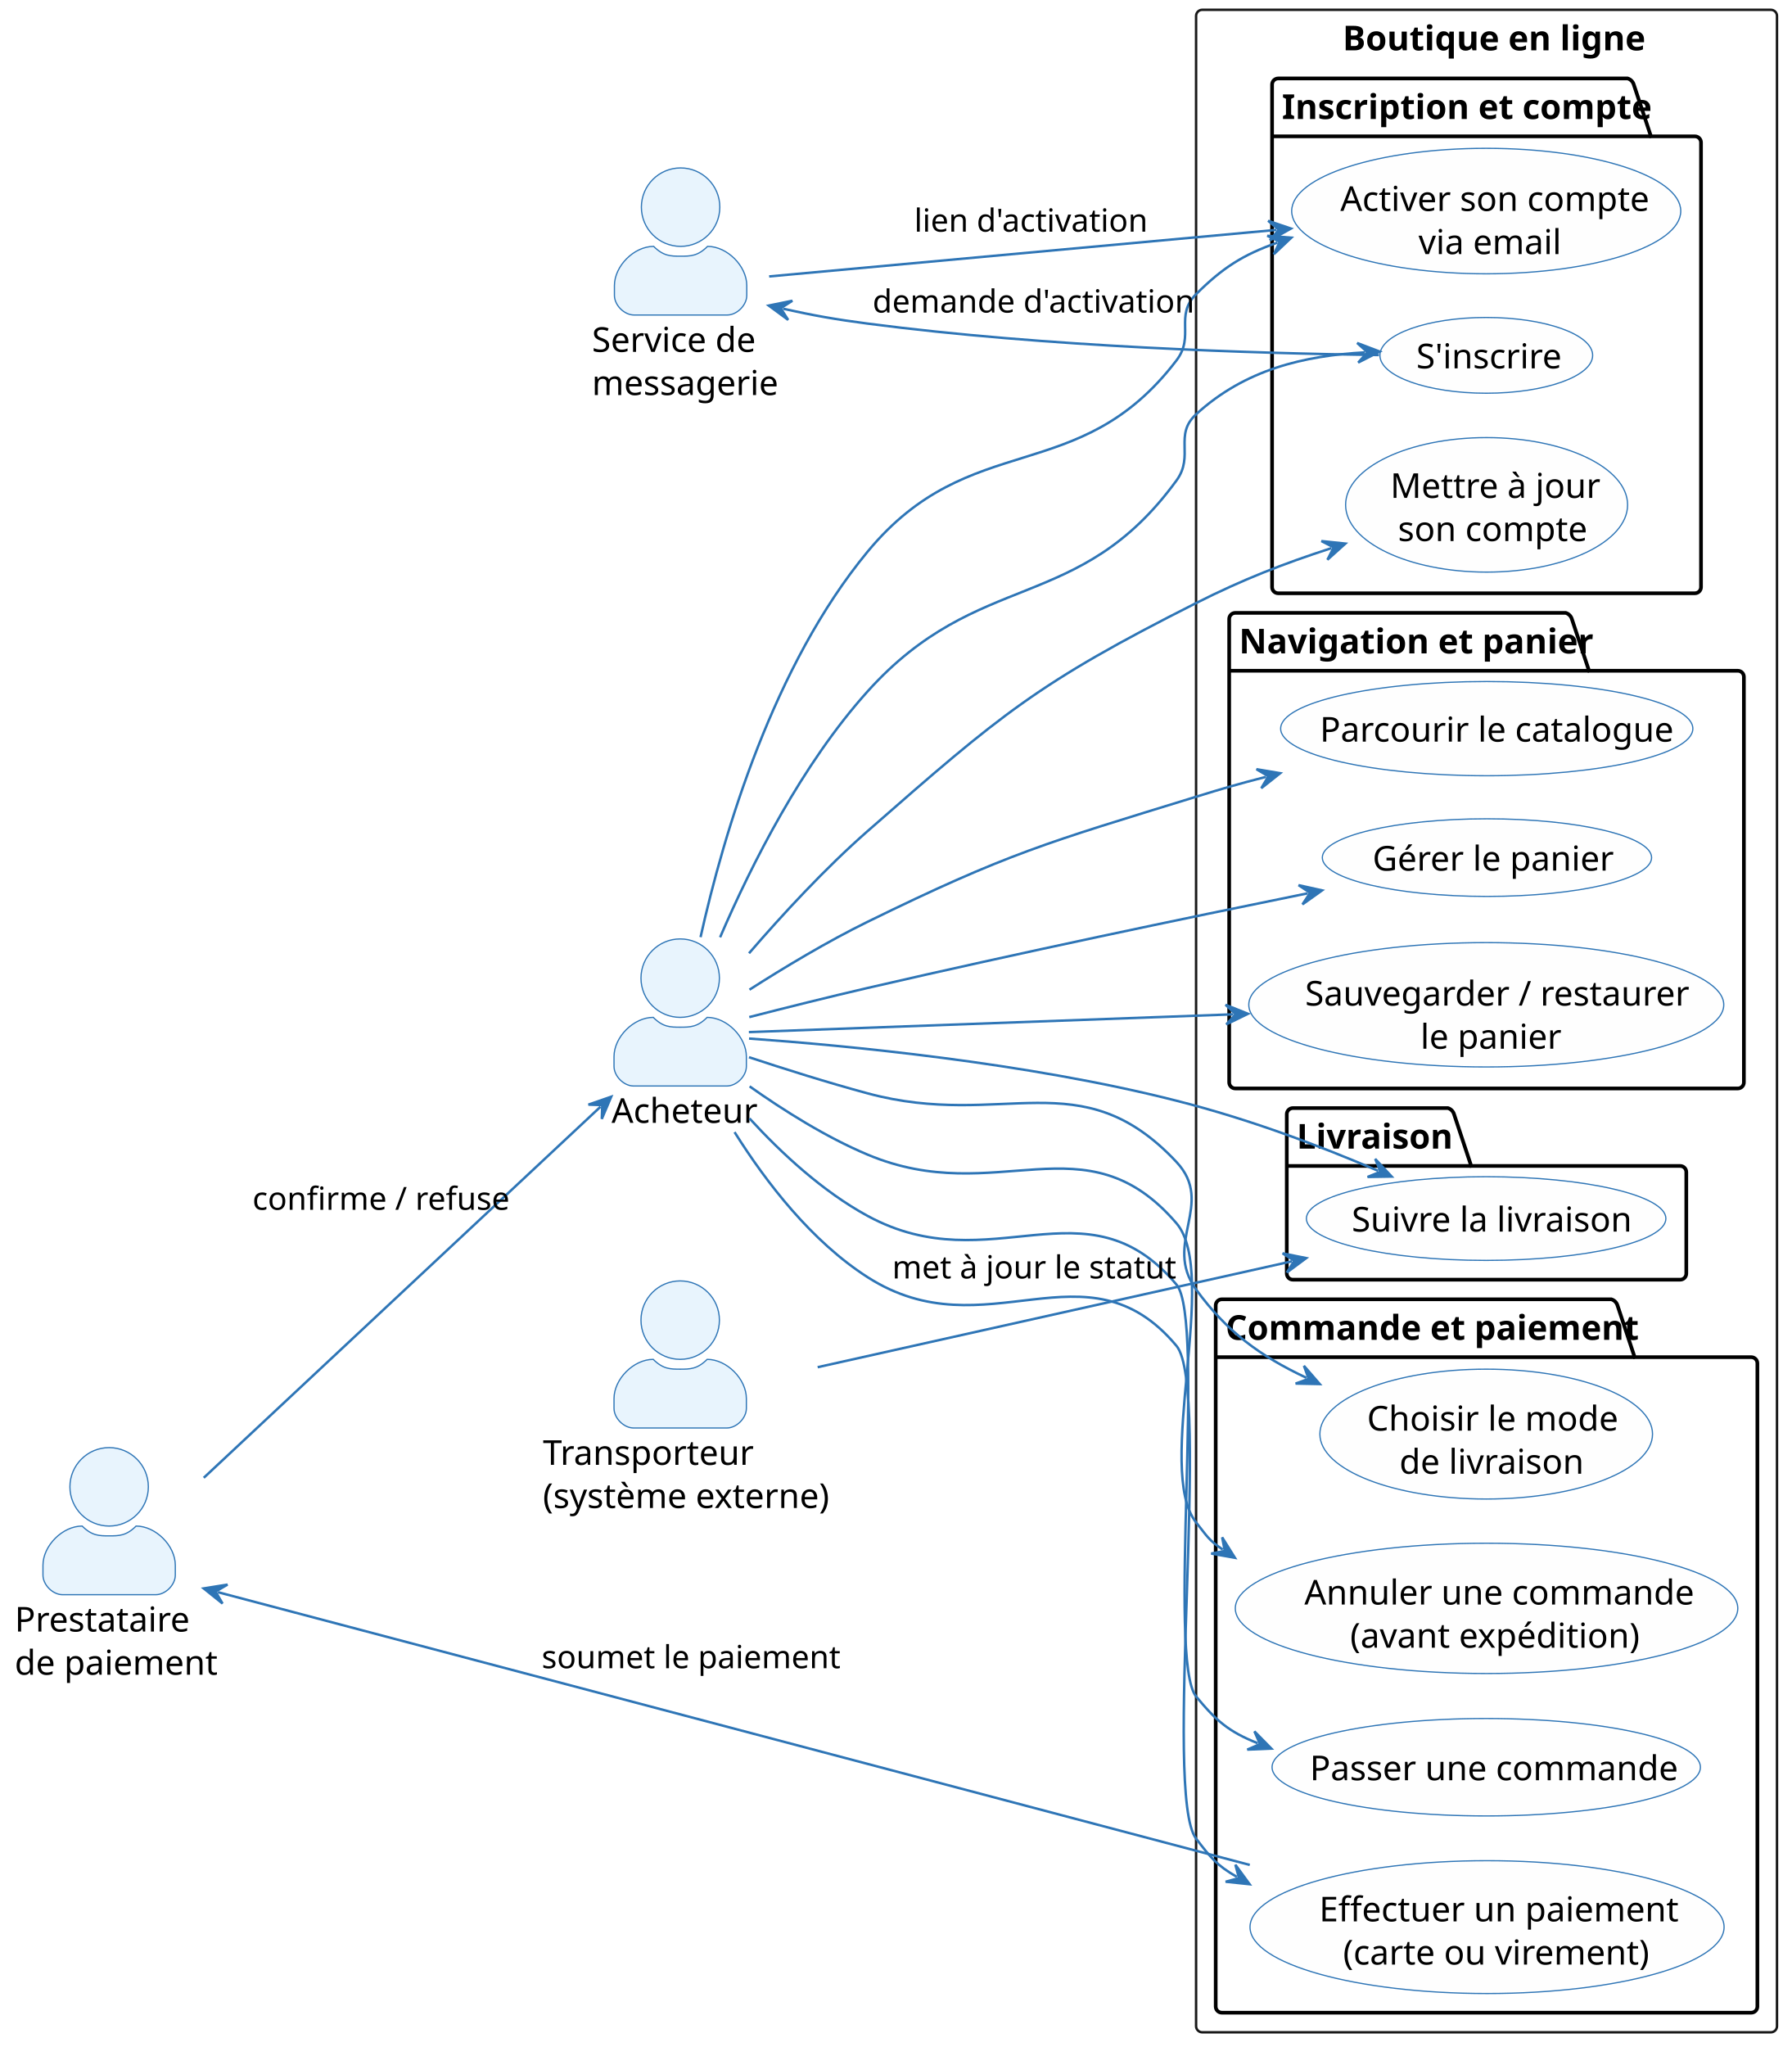
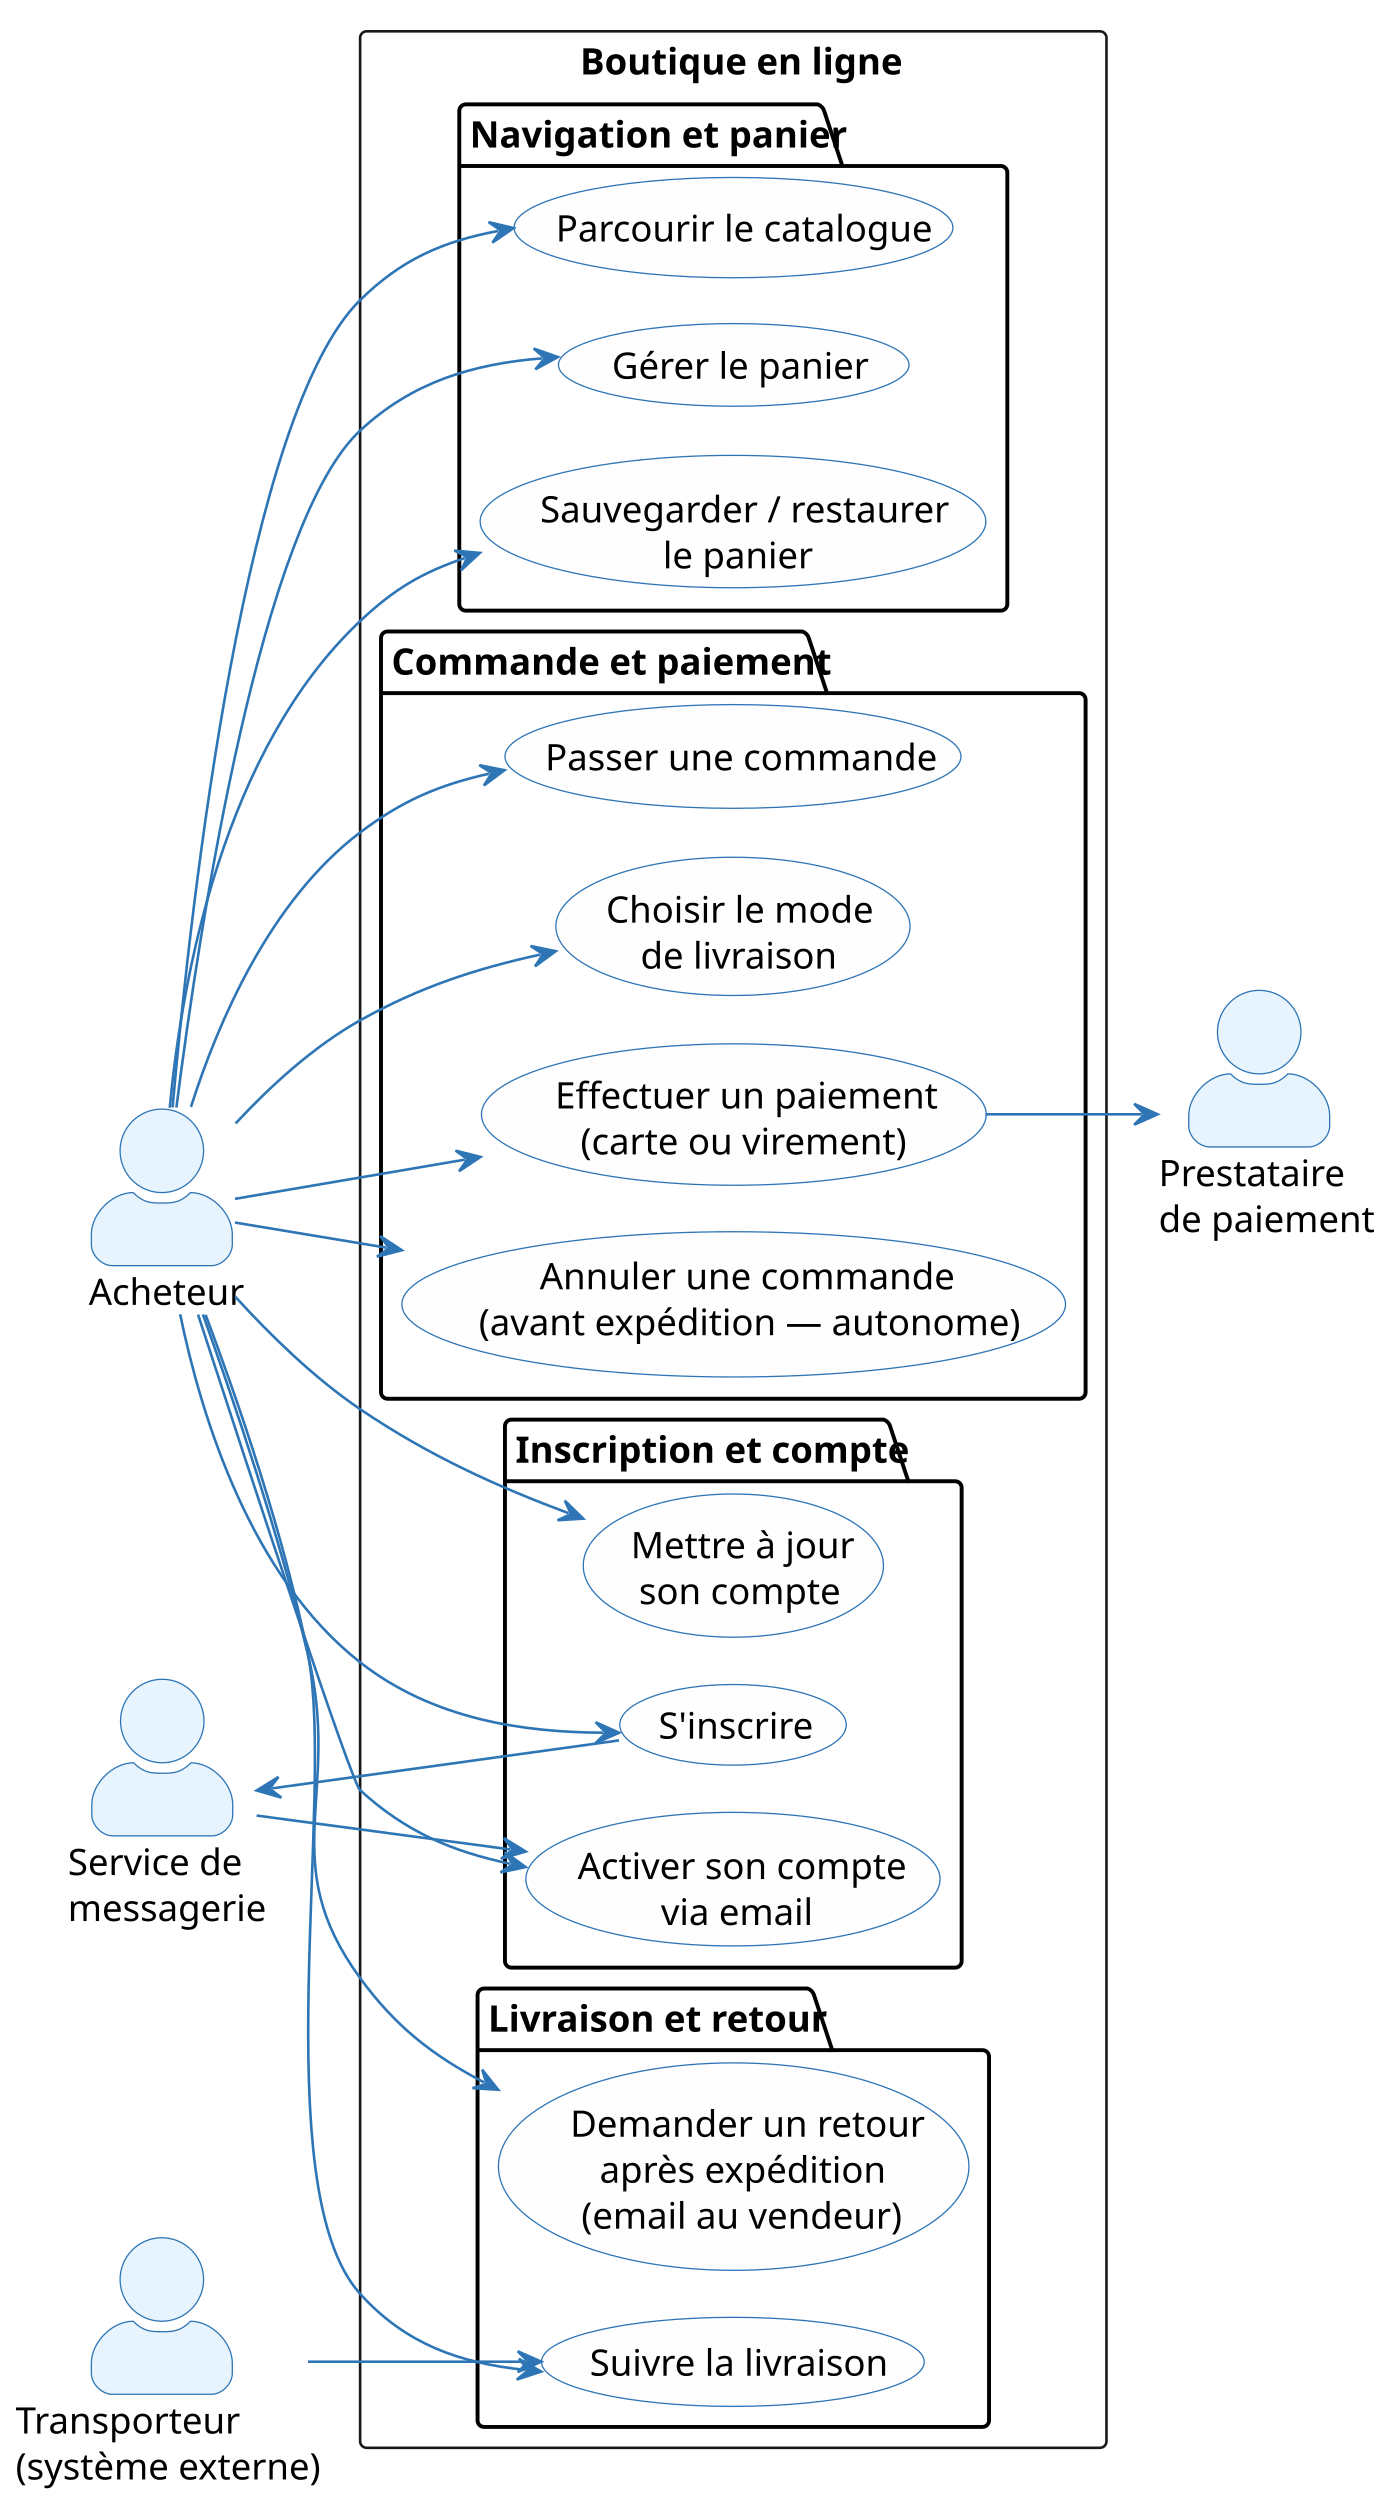
- <svg xmlns="http://www.w3.org/2000/svg" contentStyleType="text/css" data-diagram-type="DESCRIPTION" height="835px" preserveAspectRatio="none" style="width:731px;height:835px;background:#FFFFFF;" version="1.1" viewBox="0 0 731 835" width="731px" zoomAndPan="magnify">
+ <svg xmlns="http://www.w3.org/2000/svg" contentStyleType="text/css" data-diagram-type="DESCRIPTION" height="958px" preserveAspectRatio="none" style="width:528px;height:958px;background:#FFFFFF;" version="1.1" viewBox="0 0 528 958" width="528px" zoomAndPan="magnify">
  <defs />
  <g>
    <g class="cluster" data-qualified-name="Boutique en ligne" data-source-line="19" id="ent0006">
-       <rect fill="none" height="825" rx="2.5" ry="2.5" style="stroke:#181818;stroke-width:1;" width="237" x="488" y="4" />
-       <text fill="#000000" font-family="sans-serif" font-size="14" font-weight="bold" lengthAdjust="spacing" textLength="117.441" x="547.779" y="20.533">Boutique en ligne</text>
+       <rect fill="none" height="926" rx="2.5" ry="2.5" style="stroke:#181818;stroke-width:1;" width="286" x="138" y="12" />
+       <text fill="#000000" font-family="sans-serif" font-size="14" font-weight="bold" lengthAdjust="spacing" textLength="117.441" x="222.279" y="28.533">Boutique en ligne</text>
    </g>
    <g class="cluster" data-qualified-name="Boutique en ligne.Inscription et compte" data-source-line="20" id="ent0007">
-       <path d="M521.5,32 L664.072,32 A3.75,3.75 0 0 1 666.572,34.5 L673.572,55.609 L691.5,55.609 A2.5,2.5 0 0 1 694,58.109 L694,239.5 A2.5,2.5 0 0 1 691.5,242 L521.5,242 A2.5,2.5 0 0 1 519,239.5 L519,34.5 A2.5,2.5 0 0 1 521.5,32" fill="none" style="stroke:#000000;stroke-width:1.5;" />
-       <line style="stroke:#000000;stroke-width:1.5;" x1="519" x2="673.572" y1="55.609" y2="55.609" />
-       <text fill="#000000" font-family="sans-serif" font-size="14" font-weight="bold" lengthAdjust="spacing" textLength="141.572" x="523" y="48.533">Inscription et compte</text>
+       <path d="M196,544 L338.572,544 A3.75,3.75 0 0 1 341.072,546.5 L348.072,567.609 L366,567.609 A2.5,2.5 0 0 1 368.5,570.109 L368.5,751.5 A2.5,2.5 0 0 1 366,754 L196,754 A2.5,2.5 0 0 1 193.5,751.5 L193.5,546.5 A2.5,2.5 0 0 1 196,544" fill="none" style="stroke:#000000;stroke-width:1.5;" />
+       <line style="stroke:#000000;stroke-width:1.5;" x1="193.5" x2="348.072" y1="567.609" y2="567.609" />
+       <text fill="#000000" font-family="sans-serif" font-size="14" font-weight="bold" lengthAdjust="spacing" textLength="141.572" x="197.5" y="560.533">Inscription et compte</text>
    </g>
    <g class="cluster" data-qualified-name="Boutique en ligne.Navigation et panier" data-source-line="25" id="ent0011">
-       <path d="M504,250 L638.807,250 A3.75,3.75 0 0 1 641.307,252.5 L648.307,273.609 L709,273.609 A2.5,2.5 0 0 1 711.5,276.109 L711.5,441.5 A2.5,2.5 0 0 1 709,444 L504,444 A2.5,2.5 0 0 1 501.5,441.5 L501.5,252.5 A2.5,2.5 0 0 1 504,250" fill="none" style="stroke:#000000;stroke-width:1.5;" />
-       <line style="stroke:#000000;stroke-width:1.5;" x1="501.5" x2="648.307" y1="273.609" y2="273.609" />
-       <text fill="#000000" font-family="sans-serif" font-size="14" font-weight="bold" lengthAdjust="spacing" textLength="133.807" x="505.5" y="266.533">Navigation et panier</text>
+       <path d="M178.5,40 L313.307,40 A3.75,3.75 0 0 1 315.807,42.5 L322.807,63.609 L383.5,63.609 A2.5,2.5 0 0 1 386,66.109 L386,231.5 A2.5,2.5 0 0 1 383.5,234 L178.5,234 A2.5,2.5 0 0 1 176,231.5 L176,42.5 A2.5,2.5 0 0 1 178.5,40" fill="none" style="stroke:#000000;stroke-width:1.5;" />
+       <line style="stroke:#000000;stroke-width:1.5;" x1="176" x2="322.807" y1="63.609" y2="63.609" />
+       <text fill="#000000" font-family="sans-serif" font-size="14" font-weight="bold" lengthAdjust="spacing" textLength="133.807" x="180" y="56.533">Navigation et panier</text>
    </g>
    <g class="cluster" data-qualified-name="Boutique en ligne.Commande et paiement" data-source-line="30" id="ent0015">
-       <path d="M498.5,530 L657.424,530 A3.75,3.75 0 0 1 659.924,532.5 L666.924,553.609 L714.5,553.609 A2.5,2.5 0 0 1 717,556.109 L717,818.5 A2.5,2.5 0 0 1 714.5,821 L498.5,821 A2.5,2.5 0 0 1 496,818.5 L496,532.5 A2.5,2.5 0 0 1 498.5,530" fill="none" style="stroke:#000000;stroke-width:1.5;" />
-       <line style="stroke:#000000;stroke-width:1.5;" x1="496" x2="666.924" y1="553.609" y2="553.609" />
-       <text fill="#000000" font-family="sans-serif" font-size="14" font-weight="bold" lengthAdjust="spacing" textLength="157.924" x="500" y="546.533">Commande et paiement</text>
+       <path d="M148.5,242 L307.424,242 A3.75,3.75 0 0 1 309.924,244.5 L316.924,265.609 L413.5,265.609 A2.5,2.5 0 0 1 416,268.109 L416,533.5 A2.5,2.5 0 0 1 413.5,536 L148.5,536 A2.5,2.5 0 0 1 146,533.5 L146,244.5 A2.5,2.5 0 0 1 148.5,242" fill="none" style="stroke:#000000;stroke-width:1.5;" />
+       <line style="stroke:#000000;stroke-width:1.5;" x1="146" x2="316.924" y1="265.609" y2="265.609" />
+       <text fill="#000000" font-family="sans-serif" font-size="14" font-weight="bold" lengthAdjust="spacing" textLength="157.924" x="150" y="258.533">Commande et paiement</text>
    </g>
-     <g class="cluster" data-qualified-name="Boutique en ligne.Livraison" data-source-line="36" id="ent0020">
-       <path d="M527.5,452 L590.741,452 A3.75,3.75 0 0 1 593.241,454.5 L600.241,475.609 L685.5,475.609 A2.5,2.5 0 0 1 688,478.109 L688,519.5 A2.5,2.5 0 0 1 685.5,522 L527.5,522 A2.5,2.5 0 0 1 525,519.5 L525,454.5 A2.5,2.5 0 0 1 527.5,452" fill="none" style="stroke:#000000;stroke-width:1.5;" />
-       <line style="stroke:#000000;stroke-width:1.5;" x1="525" x2="600.241" y1="475.609" y2="475.609" />
-       <text fill="#000000" font-family="sans-serif" font-size="14" font-weight="bold" lengthAdjust="spacing" textLength="62.241" x="529" y="468.533">Livraison</text>
+     <g class="cluster" data-qualified-name="Boutique en ligne.Livraison et retour" data-source-line="36" id="ent0020">
+       <path d="M185.5,762 L309.417,762 A3.75,3.75 0 0 1 311.917,764.5 L318.917,785.609 L376.5,785.609 A2.5,2.5 0 0 1 379,788.109 L379,927.5 A2.5,2.5 0 0 1 376.5,930 L185.5,930 A2.5,2.5 0 0 1 183,927.5 L183,764.5 A2.5,2.5 0 0 1 185.5,762" fill="none" style="stroke:#000000;stroke-width:1.5;" />
+       <line style="stroke:#000000;stroke-width:1.5;" x1="183" x2="318.917" y1="785.609" y2="785.609" />
+       <text fill="#000000" font-family="sans-serif" font-size="14" font-weight="bold" lengthAdjust="spacing" textLength="122.917" x="187" y="778.533">Livraison et retour</text>
    </g>
    <g class="entity" data-qualified-name="Buyer" data-source-line="14" id="ent0002">
-       <ellipse cx="277.517" cy="399" fill="#E8F4FD" rx="16" ry="16" style="stroke:#2E75B6;stroke-width:0.5;" />
-       <path d="M277.517,419 C281.517,419 284.517,419 288.517,415 C296.517,415 304.517,423 304.517,431 L304.517,435 C304.517,439 300.517,443 296.517,443 L258.517,443 C254.517,443 250.517,439 250.517,435 L250.517,431 C250.517,423 258.517,415 266.517,415 C270.517,419 273.517,419 277.517,419" fill="#E8F4FD" style="stroke:#2E75B6;stroke-width:0.5;" />
-       <text fill="#000000" font-family="sans-serif" font-size="14" lengthAdjust="spacing" textLength="56.034" x="249.5" y="458.033">Acheteur</text>
+       <ellipse cx="62.017" cy="441" fill="#E8F4FD" rx="16" ry="16" style="stroke:#2E75B6;stroke-width:0.5;" />
+       <path d="M62.017,461 C66.017,461 69.017,461 73.017,457 C81.017,457 89.017,465 89.017,473 L89.017,477 C89.017,481 85.017,485 81.017,485 L43.017,485 C39.017,485 35.017,481 35.017,477 L35.017,473 C35.017,465 43.017,457 51.017,457 C55.017,461 58.017,461 62.017,461" fill="#E8F4FD" style="stroke:#2E75B6;stroke-width:0.5;" />
+       <text fill="#000000" font-family="sans-serif" font-size="14" lengthAdjust="spacing" textLength="56.034" x="34" y="500.033">Acheteur</text>
    </g>
    <g class="entity" data-qualified-name="Mail" data-source-line="15" id="ent0003">
-       <ellipse cx="277.683" cy="84.5" fill="#E8F4FD" rx="16" ry="16" style="stroke:#2E75B6;stroke-width:0.5;" />
-       <path d="M277.683,104.5 C281.683,104.5 284.683,104.5 288.683,100.5 C296.683,100.5 304.683,108.5 304.683,116.5 L304.683,120.5 C304.683,124.5 300.683,128.5 296.683,128.5 L258.683,128.5 C254.683,128.5 250.683,124.5 250.683,120.5 L250.683,116.5 C250.683,108.5 258.683,100.5 266.683,100.5 C270.683,104.5 273.683,104.5 277.683,104.5" fill="#E8F4FD" style="stroke:#2E75B6;stroke-width:0.5;" />
-       <text fill="#000000" font-family="sans-serif" font-size="14" lengthAdjust="spacing" textLength="66.144" x="241.5" y="143.533">Service de</text>
-       <text fill="#000000" font-family="sans-serif" font-size="14" lengthAdjust="spacing" textLength="72.365" x="241.5" y="161.143">messagerie</text>
+       <ellipse cx="62.183" cy="659.5" fill="#E8F4FD" rx="16" ry="16" style="stroke:#2E75B6;stroke-width:0.5;" />
+       <path d="M62.183,679.5 C66.183,679.5 69.183,679.5 73.183,675.5 C81.183,675.5 89.183,683.5 89.183,691.5 L89.183,695.5 C89.183,699.5 85.183,703.5 81.183,703.5 L43.183,703.5 C39.183,703.5 35.183,699.5 35.183,695.5 L35.183,691.5 C35.183,683.5 43.183,675.5 51.183,675.5 C55.183,679.5 58.183,679.5 62.183,679.5" fill="#E8F4FD" style="stroke:#2E75B6;stroke-width:0.5;" />
+       <text fill="#000000" font-family="sans-serif" font-size="14" lengthAdjust="spacing" textLength="66.144" x="26" y="718.533">Service de</text>
+       <text fill="#000000" font-family="sans-serif" font-size="14" lengthAdjust="spacing" textLength="72.365" x="26" y="736.143">messagerie</text>
    </g>
    <g class="entity" data-qualified-name="Payment" data-source-line="16" id="ent0004">
-       <ellipse cx="44.527" cy="606.5" fill="#E8F4FD" rx="16" ry="16" style="stroke:#2E75B6;stroke-width:0.5;" />
-       <path d="M44.527,626.5 C48.527,626.5 51.527,626.5 55.527,622.5 C63.527,622.5 71.527,630.5 71.527,638.5 L71.527,642.5 C71.527,646.5 67.527,650.5 63.527,650.5 L25.527,650.5 C21.527,650.5 17.527,646.5 17.527,642.5 L17.527,638.5 C17.527,630.5 25.527,622.5 33.527,622.5 C37.527,626.5 40.527,626.5 44.527,626.5" fill="#E8F4FD" style="stroke:#2E75B6;stroke-width:0.5;" />
-       <text fill="#000000" font-family="sans-serif" font-size="14" lengthAdjust="spacing" textLength="67.696" x="6" y="665.533">Prestataire</text>
-       <text fill="#000000" font-family="sans-serif" font-size="14" lengthAdjust="spacing" textLength="77.055" x="6" y="683.143">de paiement</text>
+       <ellipse cx="482.527" cy="395.5" fill="#E8F4FD" rx="16" ry="16" style="stroke:#2E75B6;stroke-width:0.5;" />
+       <path d="M482.527,415.5 C486.527,415.5 489.527,415.5 493.527,411.5 C501.527,411.5 509.527,419.5 509.527,427.5 L509.527,431.5 C509.527,435.5 505.527,439.5 501.527,439.5 L463.527,439.5 C459.527,439.5 455.527,435.5 455.527,431.5 L455.527,427.5 C455.527,419.5 463.527,411.5 471.527,411.5 C475.527,415.5 478.527,415.5 482.527,415.5" fill="#E8F4FD" style="stroke:#2E75B6;stroke-width:0.5;" />
+       <text fill="#000000" font-family="sans-serif" font-size="14" lengthAdjust="spacing" textLength="67.696" x="444" y="454.533">Prestataire</text>
+       <text fill="#000000" font-family="sans-serif" font-size="14" lengthAdjust="spacing" textLength="77.055" x="444" y="472.143">de paiement</text>
    </g>
    <g class="entity" data-qualified-name="Carrier" data-source-line="17" id="ent0005">
-       <ellipse cx="277.517" cy="538.5" fill="#E8F4FD" rx="16" ry="16" style="stroke:#2E75B6;stroke-width:0.5;" />
-       <path d="M277.517,558.5 C281.517,558.5 284.517,558.5 288.517,554.5 C296.517,554.5 304.517,562.5 304.517,570.5 L304.517,574.5 C304.517,578.5 300.517,582.5 296.517,582.5 L258.517,582.5 C254.517,582.5 250.517,578.5 250.517,574.5 L250.517,570.5 C250.517,562.5 258.517,554.5 266.517,554.5 C270.517,558.5 273.517,558.5 277.517,558.5" fill="#E8F4FD" style="stroke:#2E75B6;stroke-width:0.5;" />
-       <text fill="#000000" font-family="sans-serif" font-size="14" lengthAdjust="spacing" textLength="80.144" x="221.5" y="597.533">Transporteur</text>
-       <text fill="#000000" font-family="sans-serif" font-size="14" lengthAdjust="spacing" textLength="112.034" x="221.5" y="615.143">(système externe)</text>
+       <ellipse cx="62.017" cy="873.5" fill="#E8F4FD" rx="16" ry="16" style="stroke:#2E75B6;stroke-width:0.5;" />
+       <path d="M62.017,893.5 C66.017,893.5 69.017,893.5 73.017,889.5 C81.017,889.5 89.017,897.5 89.017,905.5 L89.017,909.5 C89.017,913.5 85.017,917.5 81.017,917.5 L43.017,917.5 C39.017,917.5 35.017,913.5 35.017,909.5 L35.017,905.5 C35.017,897.5 43.017,889.5 51.017,889.5 C55.017,893.5 58.017,893.5 62.017,893.5" fill="#E8F4FD" style="stroke:#2E75B6;stroke-width:0.5;" />
+       <text fill="#000000" font-family="sans-serif" font-size="14" lengthAdjust="spacing" textLength="80.144" x="6" y="932.533">Transporteur</text>
+       <text fill="#000000" font-family="sans-serif" font-size="14" lengthAdjust="spacing" textLength="112.034" x="6" y="950.143">(système externe)</text>
    </g>
    <g class="entity" data-qualified-name="Boutique en ligne.Inscription et compte.UC_B0" data-source-line="21" id="ent0008">
-       <ellipse cx="606.395" cy="144.952" fill="#FEFEFE" rx="43.395" ry="15.452" style="stroke:#2E75B6;stroke-width:0.5;" />
-       <text fill="#000000" font-family="sans-serif" font-size="14" lengthAdjust="spacing" textLength="57.128" x="577.832" y="150.256">S'inscrire</text>
+       <ellipse cx="280.896" cy="660.952" fill="#FEFEFE" rx="43.395" ry="15.452" style="stroke:#2E75B6;stroke-width:0.5;" />
+       <text fill="#000000" font-family="sans-serif" font-size="14" lengthAdjust="spacing" textLength="57.128" x="252.332" y="666.256">S'inscrire</text>
    </g>
    <g class="entity" data-qualified-name="Boutique en ligne.Inscription et compte.UC_B0B" data-source-line="22" id="ent0009">
-       <ellipse cx="606.37" cy="86.093" fill="#FEFEFE" rx="79.37" ry="25.593" style="stroke:#2E75B6;stroke-width:0.5;" />
-       <text fill="#000000" font-family="sans-serif" font-size="14" lengthAdjust="spacing" textLength="119.048" x="546.846" y="86.048">Activer son compte</text>
-       <text fill="#000000" font-family="sans-serif" font-size="14" lengthAdjust="spacing" textLength="55.241" x="578.75" y="103.657">via email</text>
+       <ellipse cx="280.87" cy="720.093" fill="#FEFEFE" rx="79.37" ry="25.593" style="stroke:#2E75B6;stroke-width:0.5;" />
+       <text fill="#000000" font-family="sans-serif" font-size="14" lengthAdjust="spacing" textLength="119.048" x="221.346" y="720.048">Activer son compte</text>
+       <text fill="#000000" font-family="sans-serif" font-size="14" lengthAdjust="spacing" textLength="55.241" x="253.25" y="737.657">via email</text>
    </g>
    <g class="entity" data-qualified-name="Boutique en ligne.Inscription et compte.UC_B_ACC" data-source-line="23" id="ent0010">
-       <ellipse cx="606.524" cy="205.935" fill="#FEFEFE" rx="57.524" ry="27.435" style="stroke:#2E75B6;stroke-width:0.5;" />
-       <text fill="#000000" font-family="sans-serif" font-size="14" lengthAdjust="spacing" textLength="78.586" x="567.231" y="203.104">Mettre à jour</text>
-       <text fill="#000000" font-family="sans-serif" font-size="14" lengthAdjust="spacing" textLength="72.372" x="570.338" y="220.713">son compte</text>
+       <ellipse cx="281.024" cy="599.935" fill="#FEFEFE" rx="57.524" ry="27.435" style="stroke:#2E75B6;stroke-width:0.5;" />
+       <text fill="#000000" font-family="sans-serif" font-size="14" lengthAdjust="spacing" textLength="78.586" x="241.731" y="597.104">Mettre à jour</text>
+       <text fill="#000000" font-family="sans-serif" font-size="14" lengthAdjust="spacing" textLength="72.372" x="244.838" y="614.713">son compte</text>
    </g>
    <g class="entity" data-qualified-name="Boutique en ligne.Navigation et panier.UC_B1" data-source-line="26" id="ent0012">
-       <ellipse cx="606.585" cy="297.217" fill="#FEFEFE" rx="84.085" ry="19.217" style="stroke:#2E75B6;stroke-width:0.5;" />
-       <text fill="#000000" font-family="sans-serif" font-size="14" lengthAdjust="spacing" textLength="136.185" x="538.492" y="302.522">Parcourir le catalogue</text>
+       <ellipse cx="281.084" cy="87.217" fill="#FEFEFE" rx="84.085" ry="19.217" style="stroke:#2E75B6;stroke-width:0.5;" />
+       <text fill="#000000" font-family="sans-serif" font-size="14" lengthAdjust="spacing" textLength="136.185" x="212.992" y="92.522">Parcourir le catalogue</text>
    </g>
    <g class="entity" data-qualified-name="Boutique en ligne.Navigation et panier.UC_B2" data-source-line="27" id="ent0013">
-       <ellipse cx="606.671" cy="349.834" fill="#FEFEFE" rx="67.171" ry="15.834" style="stroke:#2E75B6;stroke-width:0.5;" />
-       <text fill="#000000" font-family="sans-serif" font-size="14" lengthAdjust="spacing" textLength="93.379" x="559.982" y="355.139">Gérer le panier</text>
+       <ellipse cx="281.171" cy="139.834" fill="#FEFEFE" rx="67.171" ry="15.834" style="stroke:#2E75B6;stroke-width:0.5;" />
+       <text fill="#000000" font-family="sans-serif" font-size="14" lengthAdjust="spacing" textLength="93.379" x="234.482" y="145.139">Gérer le panier</text>
    </g>
    <g class="entity" data-qualified-name="Boutique en ligne.Navigation et panier.UC_B2B" data-source-line="28" id="ent0014">
-       <ellipse cx="606.392" cy="409.865" fill="#FEFEFE" rx="96.892" ry="25.365" style="stroke:#2E75B6;stroke-width:0.5;" />
-       <text fill="#000000" font-family="sans-serif" font-size="14" lengthAdjust="spacing" textLength="147.855" x="532.465" y="410.187">Sauvegarder / restaurer</text>
-       <text fill="#000000" font-family="sans-serif" font-size="14" lengthAdjust="spacing" textLength="53.703" x="579.541" y="427.796">le panier</text>
+       <ellipse cx="280.892" cy="199.865" fill="#FEFEFE" rx="96.892" ry="25.365" style="stroke:#2E75B6;stroke-width:0.5;" />
+       <text fill="#000000" font-family="sans-serif" font-size="14" lengthAdjust="spacing" textLength="147.855" x="206.965" y="200.187">Sauvegarder / restaurer</text>
+       <text fill="#000000" font-family="sans-serif" font-size="14" lengthAdjust="spacing" textLength="53.703" x="254.041" y="217.796">le panier</text>
    </g>
    <g class="entity" data-qualified-name="Boutique en ligne.Commande et paiement.UC_B3" data-source-line="31" id="ent0016">
-       <ellipse cx="606.377" cy="720.875" fill="#FEFEFE" rx="87.377" ry="19.875" style="stroke:#2E75B6;stroke-width:0.5;" />
-       <text fill="#000000" font-family="sans-serif" font-size="14" lengthAdjust="spacing" textLength="143.965" x="534.395" y="726.18">Passer une commande</text>
+       <ellipse cx="280.877" cy="289.875" fill="#FEFEFE" rx="87.377" ry="19.875" style="stroke:#2E75B6;stroke-width:0.5;" />
+       <text fill="#000000" font-family="sans-serif" font-size="14" lengthAdjust="spacing" textLength="143.965" x="208.895" y="295.18">Passer une commande</text>
    </g>
    <g class="entity" data-qualified-name="Boutique en ligne.Commande et paiement.UC_B4B" data-source-line="32" id="ent0017">
-       <ellipse cx="606.361" cy="584.986" fill="#FEFEFE" rx="67.861" ry="26.486" style="stroke:#2E75B6;stroke-width:0.5;" />
-       <text fill="#000000" font-family="sans-serif" font-size="14" lengthAdjust="spacing" textLength="97.262" x="557.73" y="583.555">Choisir le mode</text>
-       <text fill="#000000" font-family="sans-serif" font-size="14" lengthAdjust="spacing" textLength="70.814" x="570.954" y="601.164">de livraison</text>
+       <ellipse cx="280.861" cy="354.986" fill="#FEFEFE" rx="67.861" ry="26.486" style="stroke:#2E75B6;stroke-width:0.5;" />
+       <text fill="#000000" font-family="sans-serif" font-size="14" lengthAdjust="spacing" textLength="97.262" x="232.23" y="353.555">Choisir le mode</text>
+       <text fill="#000000" font-family="sans-serif" font-size="14" lengthAdjust="spacing" textLength="70.814" x="245.454" y="371.164">de livraison</text>
    </g>
    <g class="entity" data-qualified-name="Boutique en ligne.Commande et paiement.UC_B4" data-source-line="33" id="ent0018">
-       <ellipse cx="606.708" cy="786.095" fill="#FEFEFE" rx="96.708" ry="27.095" style="stroke:#2E75B6;stroke-width:0.5;" />
-       <text fill="#000000" font-family="sans-serif" font-size="14" lengthAdjust="spacing" textLength="136.972" x="538.222" y="783.758">Effectuer un paiement</text>
-       <text fill="#000000" font-family="sans-serif" font-size="14" lengthAdjust="spacing" textLength="117.482" x="547.967" y="801.368">(carte ou virement)</text>
+       <ellipse cx="281.208" cy="427.095" fill="#FEFEFE" rx="96.708" ry="27.095" style="stroke:#2E75B6;stroke-width:0.5;" />
+       <text fill="#000000" font-family="sans-serif" font-size="14" lengthAdjust="spacing" textLength="136.972" x="212.722" y="424.758">Effectuer un paiement</text>
+       <text fill="#000000" font-family="sans-serif" font-size="14" lengthAdjust="spacing" textLength="117.482" x="222.467" y="442.368">(carte ou virement)</text>
    </g>
    <g class="entity" data-qualified-name="Boutique en ligne.Commande et paiement.UC_B6" data-source-line="34" id="ent0019">
-       <ellipse cx="606.503" cy="656.075" fill="#FEFEFE" rx="102.503" ry="26.575" style="stroke:#2E75B6;stroke-width:0.5;" />
-       <text fill="#000000" font-family="sans-serif" font-size="14" lengthAdjust="spacing" textLength="148.648" x="532.179" y="654.51">Annuler une commande</text>
-       <text fill="#000000" font-family="sans-serif" font-size="14" lengthAdjust="spacing" textLength="111.289" x="550.859" y="672.119">(avant expédition)</text>
+       <ellipse cx="281.152" cy="499.83" fill="#FEFEFE" rx="127.152" ry="27.831" style="stroke:#2E75B6;stroke-width:0.5;" />
+       <text fill="#000000" font-family="sans-serif" font-size="14" lengthAdjust="spacing" textLength="148.648" x="206.829" y="494.05">Annuler une commande</text>
+       <text fill="#000000" font-family="sans-serif" font-size="14" lengthAdjust="spacing" textLength="195.337" x="183.484" y="511.66">(avant expédition — autonome)</text>
    </g>
-     <g class="entity" data-qualified-name="Boutique en ligne.Livraison.UC_B5" data-source-line="37" id="ent0021">
-       <ellipse cx="606.336" cy="497.067" fill="#FEFEFE" rx="73.336" ry="17.067" style="stroke:#2E75B6;stroke-width:0.5;" />
-       <text fill="#000000" font-family="sans-serif" font-size="14" lengthAdjust="spacing" textLength="109.71" x="551.481" y="502.372">Suivre la livraison</text>
+     <g class="entity" data-qualified-name="Boutique en ligne.Livraison et retour.UC_B5" data-source-line="37" id="ent0021">
+       <ellipse cx="280.836" cy="905.067" fill="#FEFEFE" rx="73.336" ry="17.067" style="stroke:#2E75B6;stroke-width:0.5;" />
+       <text fill="#000000" font-family="sans-serif" font-size="14" lengthAdjust="spacing" textLength="109.71" x="225.981" y="910.372">Suivre la livraison</text>
    </g>
-     <g class="link" data-entity-1="ent0002" data-entity-2="ent0008" data-link-type="dependency" id="lnk22">
-       <polygon fill="#2E75B6" points="562.909,143.409,553.705,139.905,557.917,143.681,554.141,147.893,562.909,143.409" style="stroke:#2E75B6;stroke-width:1;" />
-       <path d="M293.793,382.333 C306.682,352.432 327.294,311.649 354,282 C399.377,231.623 440.057,250.786 480,196 C487.373,185.887 478.775,177.459 488,169 C508.026,150.637 532.177,145.086 556.918,143.736" fill="none" style="stroke:#2E75B6;stroke-width:1;" />
+     <g class="entity" data-qualified-name="Boutique en ligne.Livraison et retour.UC_B7" data-source-line="38" id="ent0022">
+       <ellipse cx="281.143" cy="830.244" fill="#FEFEFE" rx="90.143" ry="39.744" style="stroke:#2E75B6;stroke-width:0.5;" />
+       <text fill="#000000" font-family="sans-serif" font-size="14" lengthAdjust="spacing" textLength="125.289" x="218.498" y="818.811">Demander un retour</text>
+       <text fill="#000000" font-family="sans-serif" font-size="14" lengthAdjust="spacing" textLength="102.737" x="229.774" y="836.42">après expédition</text>
+       <text fill="#000000" font-family="sans-serif" font-size="14" lengthAdjust="spacing" textLength="116.724" x="222.781" y="854.03">(email au vendeur)</text>
    </g>
-     <g class="link" data-entity-1="ent0002" data-entity-2="ent0009" data-link-type="dependency" id="lnk23">
-       <polygon fill="#2E75B6" points="526.857,96.955,517.039,96.179,522.143,98.619,519.702,103.723,526.857,96.955" style="stroke:#2E75B6;stroke-width:1;" />
-       <path d="M285.82,382.281 C295.369,339.527 315.59,271.421 354,225 C395.986,174.256 440.022,199.341 480,147 C487.597,137.054 479.122,128.822 488,120 C498.695,109.373 506.839,104.022 521.2,98.952" fill="none" style="stroke:#2E75B6;stroke-width:1;" />
+     <g class="link" data-entity-1="ent0002" data-entity-2="ent0008" data-link-type="dependency" id="lnk23">
+       <polygon fill="#2E75B6" points="237.228,663.987,228.242,659.957,232.228,663.97,228.215,667.957,237.228,663.987" style="stroke:#2E75B6;stroke-width:1;" />
+       <path d="M69.025,503.617 C77.309,543.703 96.255,604.294 138,637 C165.947,658.896 200.581,663.865 231.228,663.967" fill="none" style="stroke:#2E75B6;stroke-width:1;" />
    </g>
-     <g class="link" data-entity-1="ent0002" data-entity-2="ent0010" data-link-type="dependency" id="lnk24">
-       <polygon fill="#2E75B6" points="548.913,221.738,539.118,220.709,544.157,223.28,541.586,228.319,548.913,221.738" style="stroke:#2E75B6;stroke-width:1;" />
-       <path d="M305.596,388.855 C319.323,372.969 336.714,354.151 354,339 C408.516,291.216 423.282,278.664 488,246 C507.141,236.339 523.446,229.996 543.206,223.589" fill="none" style="stroke:#2E75B6;stroke-width:1;" />
+     <g class="link" data-entity-1="ent0002" data-entity-2="ent0009" data-link-type="dependency" id="lnk24">
+       <polygon fill="#2E75B6" points="201.41,715.457,193.435,709.678,196.518,714.42,191.776,717.504,201.41,715.457" style="stroke:#2E75B6;stroke-width:1;" />
+       <path d="M75.89,503.749 C96.396,566.753 134.503,682.807 138,686 C155.316,701.811 172.788,709.391 195.54,714.213" fill="none" style="stroke:#2E75B6;stroke-width:1;" />
    </g>
-     <g class="link" data-entity-1="ent0002" data-entity-2="ent0012" data-link-type="dependency" id="lnk25">
-       <polygon fill="#2E75B6" points="522.326,315.399,512.614,313.763,517.483,316.642,514.604,321.512,522.326,315.399" style="stroke:#2E75B6;stroke-width:1;" />
-       <path d="M305.779,403.706 C319.836,394.715 337.459,384.102 354,376 C411.228,347.971 427.1,343.759 488,325 C499.023,321.605 504.921,319.868 516.514,316.891" fill="none" style="stroke:#2E75B6;stroke-width:1;" />
+     <g class="link" data-entity-1="ent0002" data-entity-2="ent0010" data-link-type="dependency" id="lnk25">
+       <polygon fill="#2E75B6" points="223.482,581.943,216.44,575.058,218.796,580.201,213.653,582.557,223.482,581.943" style="stroke:#2E75B6;stroke-width:1;" />
+       <path d="M90.136,496.88 C103.43,511.483 120.356,528.035 138,540 C164.137,557.725 190.725,569.767 217.858,579.853" fill="none" style="stroke:#2E75B6;stroke-width:1;" />
    </g>
-     <g class="link" data-entity-1="ent0002" data-entity-2="ent0013" data-link-type="dependency" id="lnk26">
-       <polygon fill="#2E75B6" points="539.419,363.195,529.803,361.067,534.519,364.191,531.396,368.907,539.419,363.195" style="stroke:#2E75B6;stroke-width:1;" />
-       <path d="M305.696,414.885 C320.034,411.202 337.933,406.713 354,403 C416.714,388.506 482.726,374.713 533.539,364.39" fill="none" style="stroke:#2E75B6;stroke-width:1;" />
+     <g class="link" data-entity-1="ent0002" data-entity-2="ent0012" data-link-type="dependency" id="lnk26">
+       <polygon fill="#2E75B6" points="196.804,87.389,187.221,85.118,191.89,88.311,188.696,92.98,196.804,87.389" style="stroke:#2E75B6;stroke-width:1;" />
+       <path d="M66.123,424.377 C73.416,342.329 94.36,157.905 138,115 C153.678,99.586 169.331,92.544 190.907,88.496" fill="none" style="stroke:#2E75B6;stroke-width:1;" />
    </g>
-     <g class="link" data-entity-1="ent0002" data-entity-2="ent0014" data-link-type="dependency" id="lnk27">
-       <polygon fill="#2E75B6" points="509.163,413.535,500.022,409.868,504.166,413.719,500.315,417.863,509.163,413.535" style="stroke:#2E75B6;stroke-width:1;" />
-       <path d="M305.538,421.008 C349.684,419.388 433.323,416.318 503.167,413.755" fill="none" style="stroke:#2E75B6;stroke-width:1;" />
+     <g class="link" data-entity-1="ent0002" data-entity-2="ent0013" data-link-type="dependency" id="lnk27">
+       <polygon fill="#2E75B6" points="213.787,136.812,204.492,133.558,208.804,137.219,205.143,141.532,213.787,136.812" style="stroke:#2E75B6;stroke-width:1;" />
+       <path d="M67.595,424.415 C76.889,351.477 100.298,200.099 138,165 C158.154,146.238 181.225,139.472 207.807,137.301" fill="none" style="stroke:#2E75B6;stroke-width:1;" />
    </g>
-     <g class="link" data-entity-1="ent0002" data-entity-2="ent0016" data-link-type="dependency" id="lnk28">
-       <polygon fill="#2E75B6" points="518.712,713.272,511.804,706.251,514.06,711.439,508.872,713.694,518.712,713.272" style="stroke:#2E75B6;stroke-width:1;" />
-       <path d="M305.79,456.217 C318.923,470.534 335.77,486.111 354,496 C404.425,523.352 443.05,480.119 480,524 C492.037,538.295 476.13,677.566 488,692 C496.074,701.818 501.312,706.417 513.129,711.072" fill="none" style="stroke:#2E75B6;stroke-width:1;" />
+     <g class="link" data-entity-1="ent0002" data-entity-2="ent0014" data-link-type="dependency" id="lnk28">
+       <polygon fill="#2E75B6" points="183.897,211.871,174.089,210.975,179.162,213.477,176.66,218.551,183.897,211.871" style="stroke:#2E75B6;stroke-width:1;" />
+       <path d="M65.045,424.479 C69.821,374.017 85.66,287.343 138,238 C150.813,225.921 161.353,219.521 178.215,213.799" fill="none" style="stroke:#2E75B6;stroke-width:1;" />
    </g>
-     <g class="link" data-entity-1="ent0002" data-entity-2="ent0017" data-link-type="dependency" id="lnk29">
-       <polygon fill="#2E75B6" points="538.445,564.579,531.998,557.134,533.919,562.454,528.598,564.376,538.445,564.579" style="stroke:#2E75B6;stroke-width:1;" />
-       <path d="M305.585,431.254 C319.892,435.979 337.798,441.634 354,446 C409.39,460.926 440.797,432.119 480,474 C495.98,491.071 474.242,507.093 488,526 C500.49,543.165 513.981,553.096 533.014,562.029" fill="none" style="stroke:#2E75B6;stroke-width:1;" />
+     <g class="link" data-entity-1="ent0002" data-entity-2="ent0016" data-link-type="dependency" id="lnk29">
+       <polygon fill="#2E75B6" points="193.33,295.141,183.671,293.218,188.453,296.241,185.43,301.022,193.33,295.141" style="stroke:#2E75B6;stroke-width:1;" />
+       <path d="M73.169,424.188 C83.773,390.926 103.752,344.898 138,319 C153.955,306.935 167.842,300.885 187.477,296.46" fill="none" style="stroke:#2E75B6;stroke-width:1;" />
    </g>
-     <g class="link" data-entity-1="ent0002" data-entity-2="ent0018" data-link-type="dependency" id="lnk30">
-       <polygon fill="#2E75B6" points="509.836,768.603,504.03,760.647,505.502,766.109,500.04,767.581,509.836,768.603" style="stroke:#2E75B6;stroke-width:1;" />
-       <path d="M299.695,461.805 C312.703,482.498 331.238,506.443 354,521 C402.329,551.907 443.222,504.975 480,549 C494.33,566.153 474.356,732.297 488,750 C493.926,757.689 496.257,760.789 504.636,765.611" fill="none" style="stroke:#2E75B6;stroke-width:1;" />
+     <g class="link" data-entity-1="ent0002" data-entity-2="ent0017" data-link-type="dependency" id="lnk30">
+       <polygon fill="#2E75B6" points="212.961,364.501,203.315,362.513,208.076,365.568,205.022,370.329,212.961,364.501" style="stroke:#2E75B6;stroke-width:1;" />
+       <path d="M90.288,430.498 C103.368,416.423 120.081,401.025 138,391 C160.861,378.21 182.451,371.164 207.099,365.781" fill="none" style="stroke:#2E75B6;stroke-width:1;" />
    </g>
-     <g class="link" data-entity-1="ent0002" data-entity-2="ent0021" data-link-type="dependency" id="lnk31">
-       <polygon fill="#2E75B6" points="567.798,479.94,561.082,472.736,563.197,477.983,557.951,480.098,567.798,479.94" style="stroke:#2E75B6;stroke-width:1;" />
-       <path d="M305.605,423.629 C344.654,426.424 418.774,433.415 480,449 C510.293,456.711 537.737,467.152 562.277,477.591" fill="none" style="stroke:#2E75B6;stroke-width:1;" />
+     <g class="link" data-entity-1="ent0002" data-entity-2="ent0018" data-link-type="dependency" id="lnk31">
+       <polygon fill="#2E75B6" points="184.109,443.35,174.565,440.92,179.18,444.19,175.909,448.806,184.109,443.35" style="stroke:#2E75B6;stroke-width:1;" />
+       <path d="M90.044,459.389 C113.79,455.34 143.887,450.208 178.194,444.359" fill="none" style="stroke:#2E75B6;stroke-width:1;" />
    </g>
-     <g class="link" data-entity-1="ent0002" data-entity-2="ent0019" data-link-type="dependency" id="lnk32">
-       <polygon fill="#2E75B6" points="503.849,635.451,498.634,627.097,499.707,632.651,494.153,633.724,503.849,635.451" style="stroke:#2E75B6;stroke-width:1;" />
-       <path d="M305.842,443.147 C319.627,452.9 336.996,463.868 354,471 C406.901,493.19 442.659,455.451 480,499 C497.685,519.625 471.056,599.761 488,621 C492.513,626.657 492.93,628.069 498.879,632.091" fill="none" style="stroke:#2E75B6;stroke-width:1;" />
+     <g class="link" data-entity-1="ent0002" data-entity-2="ent0021" data-link-type="dependency" id="lnk32">
+       <polygon fill="#2E75B6" points="207.394,908.788,198.852,903.886,202.421,908.275,198.031,911.844,207.394,908.788" style="stroke:#2E75B6;stroke-width:1;" />
+       <path d="M78.792,503.833 C91.569,537.849 108.885,588.371 118,634 C128.701,687.567 101.345,838.498 138,879 C155.406,898.233 175.98,905.548 201.426,908.173" fill="none" style="stroke:#2E75B6;stroke-width:1;" />
    </g>
-     <g class="link" data-entity-1="ent0008" data-entity-2="ent0003" data-link-type="dependency" id="lnk33">
-       <polygon fill="#2E75B6" points="313.639,124.645,321.565,130.491,318.522,125.723,323.29,122.679,313.639,124.645" style="stroke:#2E75B6;stroke-width:1;" />
-       <path d="M562.594,144.829 C512.383,144.157 426.83,141.539 354,132 C340.715,130.26 332.147,128.732 319.498,125.938" fill="none" style="stroke:#2E75B6;stroke-width:1;" />
-       <text fill="#000000" font-family="sans-serif" font-size="13" lengthAdjust="spacing" textLength="122.453" x="356" y="127.495">demande d'activation</text>
+     <g class="link" data-entity-1="ent0002" data-entity-2="ent0019" data-link-type="dependency" id="lnk33">
+       <polygon fill="#2E75B6" points="153.981,479.094,145.757,473.675,149.049,478.275,144.448,481.567,153.981,479.094" style="stroke:#2E75B6;stroke-width:1;" />
+       <path d="M90.044,468.487 C106.859,471.276 123.906,474.104 148.062,478.112" fill="none" style="stroke:#2E75B6;stroke-width:1;" />
    </g>
-     <g class="link" data-entity-1="ent0003" data-entity-2="ent0009" data-link-type="dependency" id="lnk34">
-       <polygon fill="#2E75B6" points="526.712,93.228,517.384,90.067,521.732,93.685,518.115,98.034,526.712,93.228" style="stroke:#2E75B6;stroke-width:1;" />
-       <path d="M313.805,112.761 C364.423,108.117 452.995,99.991 520.737,93.776" fill="none" style="stroke:#2E75B6;stroke-width:1;" />
-       <text fill="#000000" font-family="sans-serif" font-size="13" lengthAdjust="spacing" textLength="88.48" x="373" y="94.495">lien d'activation</text>
+     <g class="link" data-entity-1="ent0002" data-entity-2="ent0022" data-link-type="dependency" id="lnk34">
+       <polygon fill="#2E75B6" points="190.899,800.798,184.773,793.086,186.467,798.484,181.07,800.178,190.899,800.798" style="stroke:#2E75B6;stroke-width:1;" />
+       <path d="M77.753,503.694 C89.979,537.837 107.066,588.613 118,634 C131.075,688.271 105.079,712.917 138,758 C151.366,776.305 165.421,787.493 185.581,798.021" fill="none" style="stroke:#2E75B6;stroke-width:1;" />
    </g>
-     <g class="link" data-entity-1="ent0018" data-entity-2="ent0004" data-link-type="dependency" id="lnk35">
-       <polygon fill="#2E75B6" points="83.113,647.941,90.792,654.107,87.947,649.218,92.836,646.373,83.113,647.941" style="stroke:#2E75B6;stroke-width:1;" />
-       <path d="M509.898,760.734 C384.278,727.534 175.297,672.303 88.914,649.474" fill="none" style="stroke:#2E75B6;stroke-width:1;" />
-       <text fill="#000000" font-family="sans-serif" font-size="13" lengthAdjust="spacing" textLength="113.452" x="221" y="680.495">soumet le paiement</text>
+     <g class="link" data-entity-1="ent0008" data-entity-2="ent0003" data-link-type="dependency" id="lnk35">
+       <polygon fill="#2E75B6" points="98.348,686.113,107.811,688.843,103.301,685.428,106.715,680.918,98.348,686.113" style="stroke:#2E75B6;stroke-width:1;" />
+       <path d="M237.205,666.916 C196.599,672.53 142.242,680.045 104.291,685.292" fill="none" style="stroke:#2E75B6;stroke-width:1;" />
    </g>
-     <g class="link" data-entity-1="ent0004" data-entity-2="ent0002" data-link-type="dependency" id="lnk36">
-       <polygon fill="#2E75B6" points="249.373,447.366,240.067,450.591,245.721,450.781,245.531,456.434,249.373,447.366" style="stroke:#2E75B6;stroke-width:1;" />
-       <path d="M83.128,602.815 C129.792,559.182 203.815,489.965 244.99,451.464" fill="none" style="stroke:#2E75B6;stroke-width:1;" />
-       <text fill="#000000" font-family="sans-serif" font-size="13" lengthAdjust="spacing" textLength="96.814" x="103" y="493.495">confirme / refuse</text>
+     <g class="link" data-entity-1="ent0003" data-entity-2="ent0009" data-link-type="dependency" id="lnk36">
+       <polygon fill="#2E75B6" points="201.438,709.501,193.047,704.344,196.482,708.839,191.987,712.274,201.438,709.501" style="stroke:#2E75B6;stroke-width:1;" />
+       <path d="M98.348,695.724 C126.21,699.447 160.172,703.986 195.49,708.706" fill="none" style="stroke:#2E75B6;stroke-width:1;" />
    </g>
-     <g class="link" data-entity-1="ent0005" data-entity-2="ent0021" data-link-type="dependency" id="lnk37">
-       <polygon fill="#2E75B6" points="532.942,513.198,523.286,511.255,528.062,514.287,525.029,519.063,532.942,513.198" style="stroke:#2E75B6;stroke-width:1;" />
-       <path d="M333.601,557.699 C388.388,545.468 466.874,527.947 527.086,514.505" fill="none" style="stroke:#2E75B6;stroke-width:1;" />
-       <text fill="#000000" font-family="sans-serif" font-size="13" lengthAdjust="spacing" textLength="106.939" x="364" y="521.495">met à jour le statut</text>
+     <g class="link" data-entity-1="ent0018" data-entity-2="ent0004" data-link-type="dependency" id="lnk37">
+       <polygon fill="#2E75B6" points="443.6,427,434.6,423,438.6,427,434.6,431,443.6,427" style="stroke:#2E75B6;stroke-width:1;" />
+       <path d="M377.66,427 C401.06,427 418.761,427 437.6,427" fill="none" style="stroke:#2E75B6;stroke-width:1;" />
+     </g>
+     <g class="link" data-entity-1="ent0005" data-entity-2="ent0021" data-link-type="dependency" id="lnk38">
+       <polygon fill="#2E75B6" points="207.389,905,198.389,901,202.389,905,198.389,909,207.389,905" style="stroke:#2E75B6;stroke-width:1;" />
+       <path d="M118.039,905 C145.161,905 172.224,905 201.389,905" fill="none" style="stroke:#2E75B6;stroke-width:1;" />
    </g>
  </g>
</svg>
